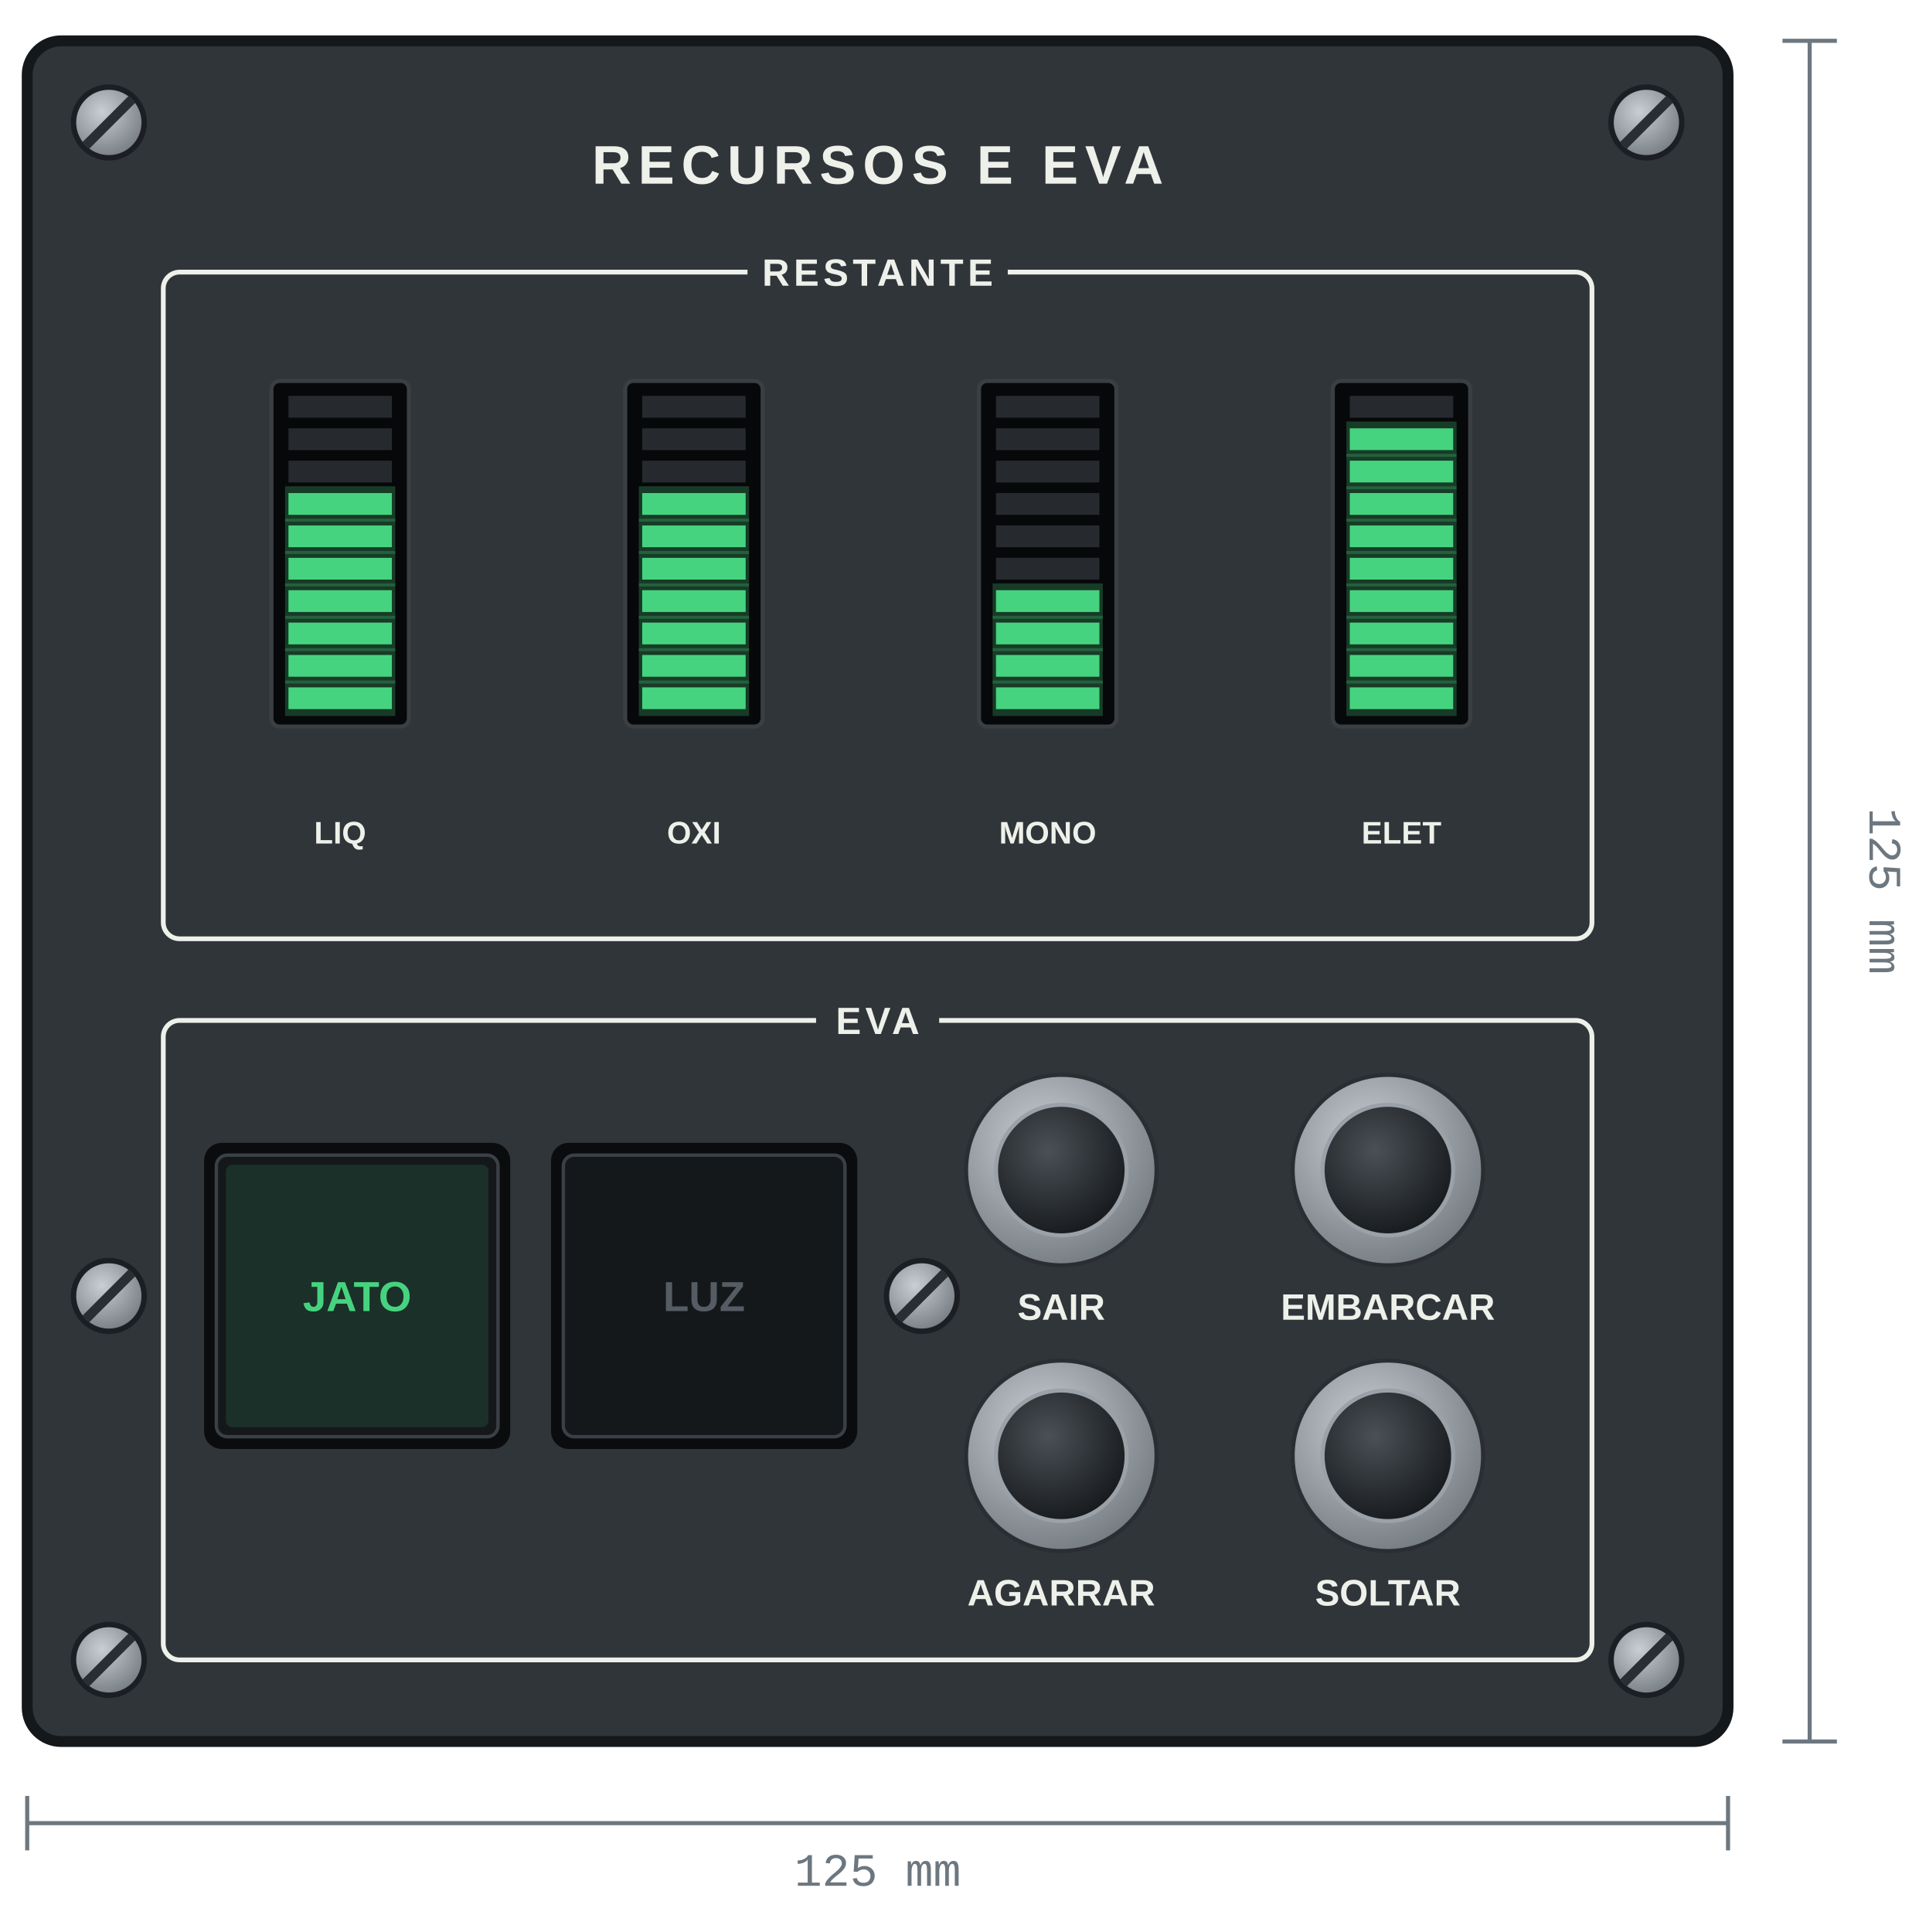
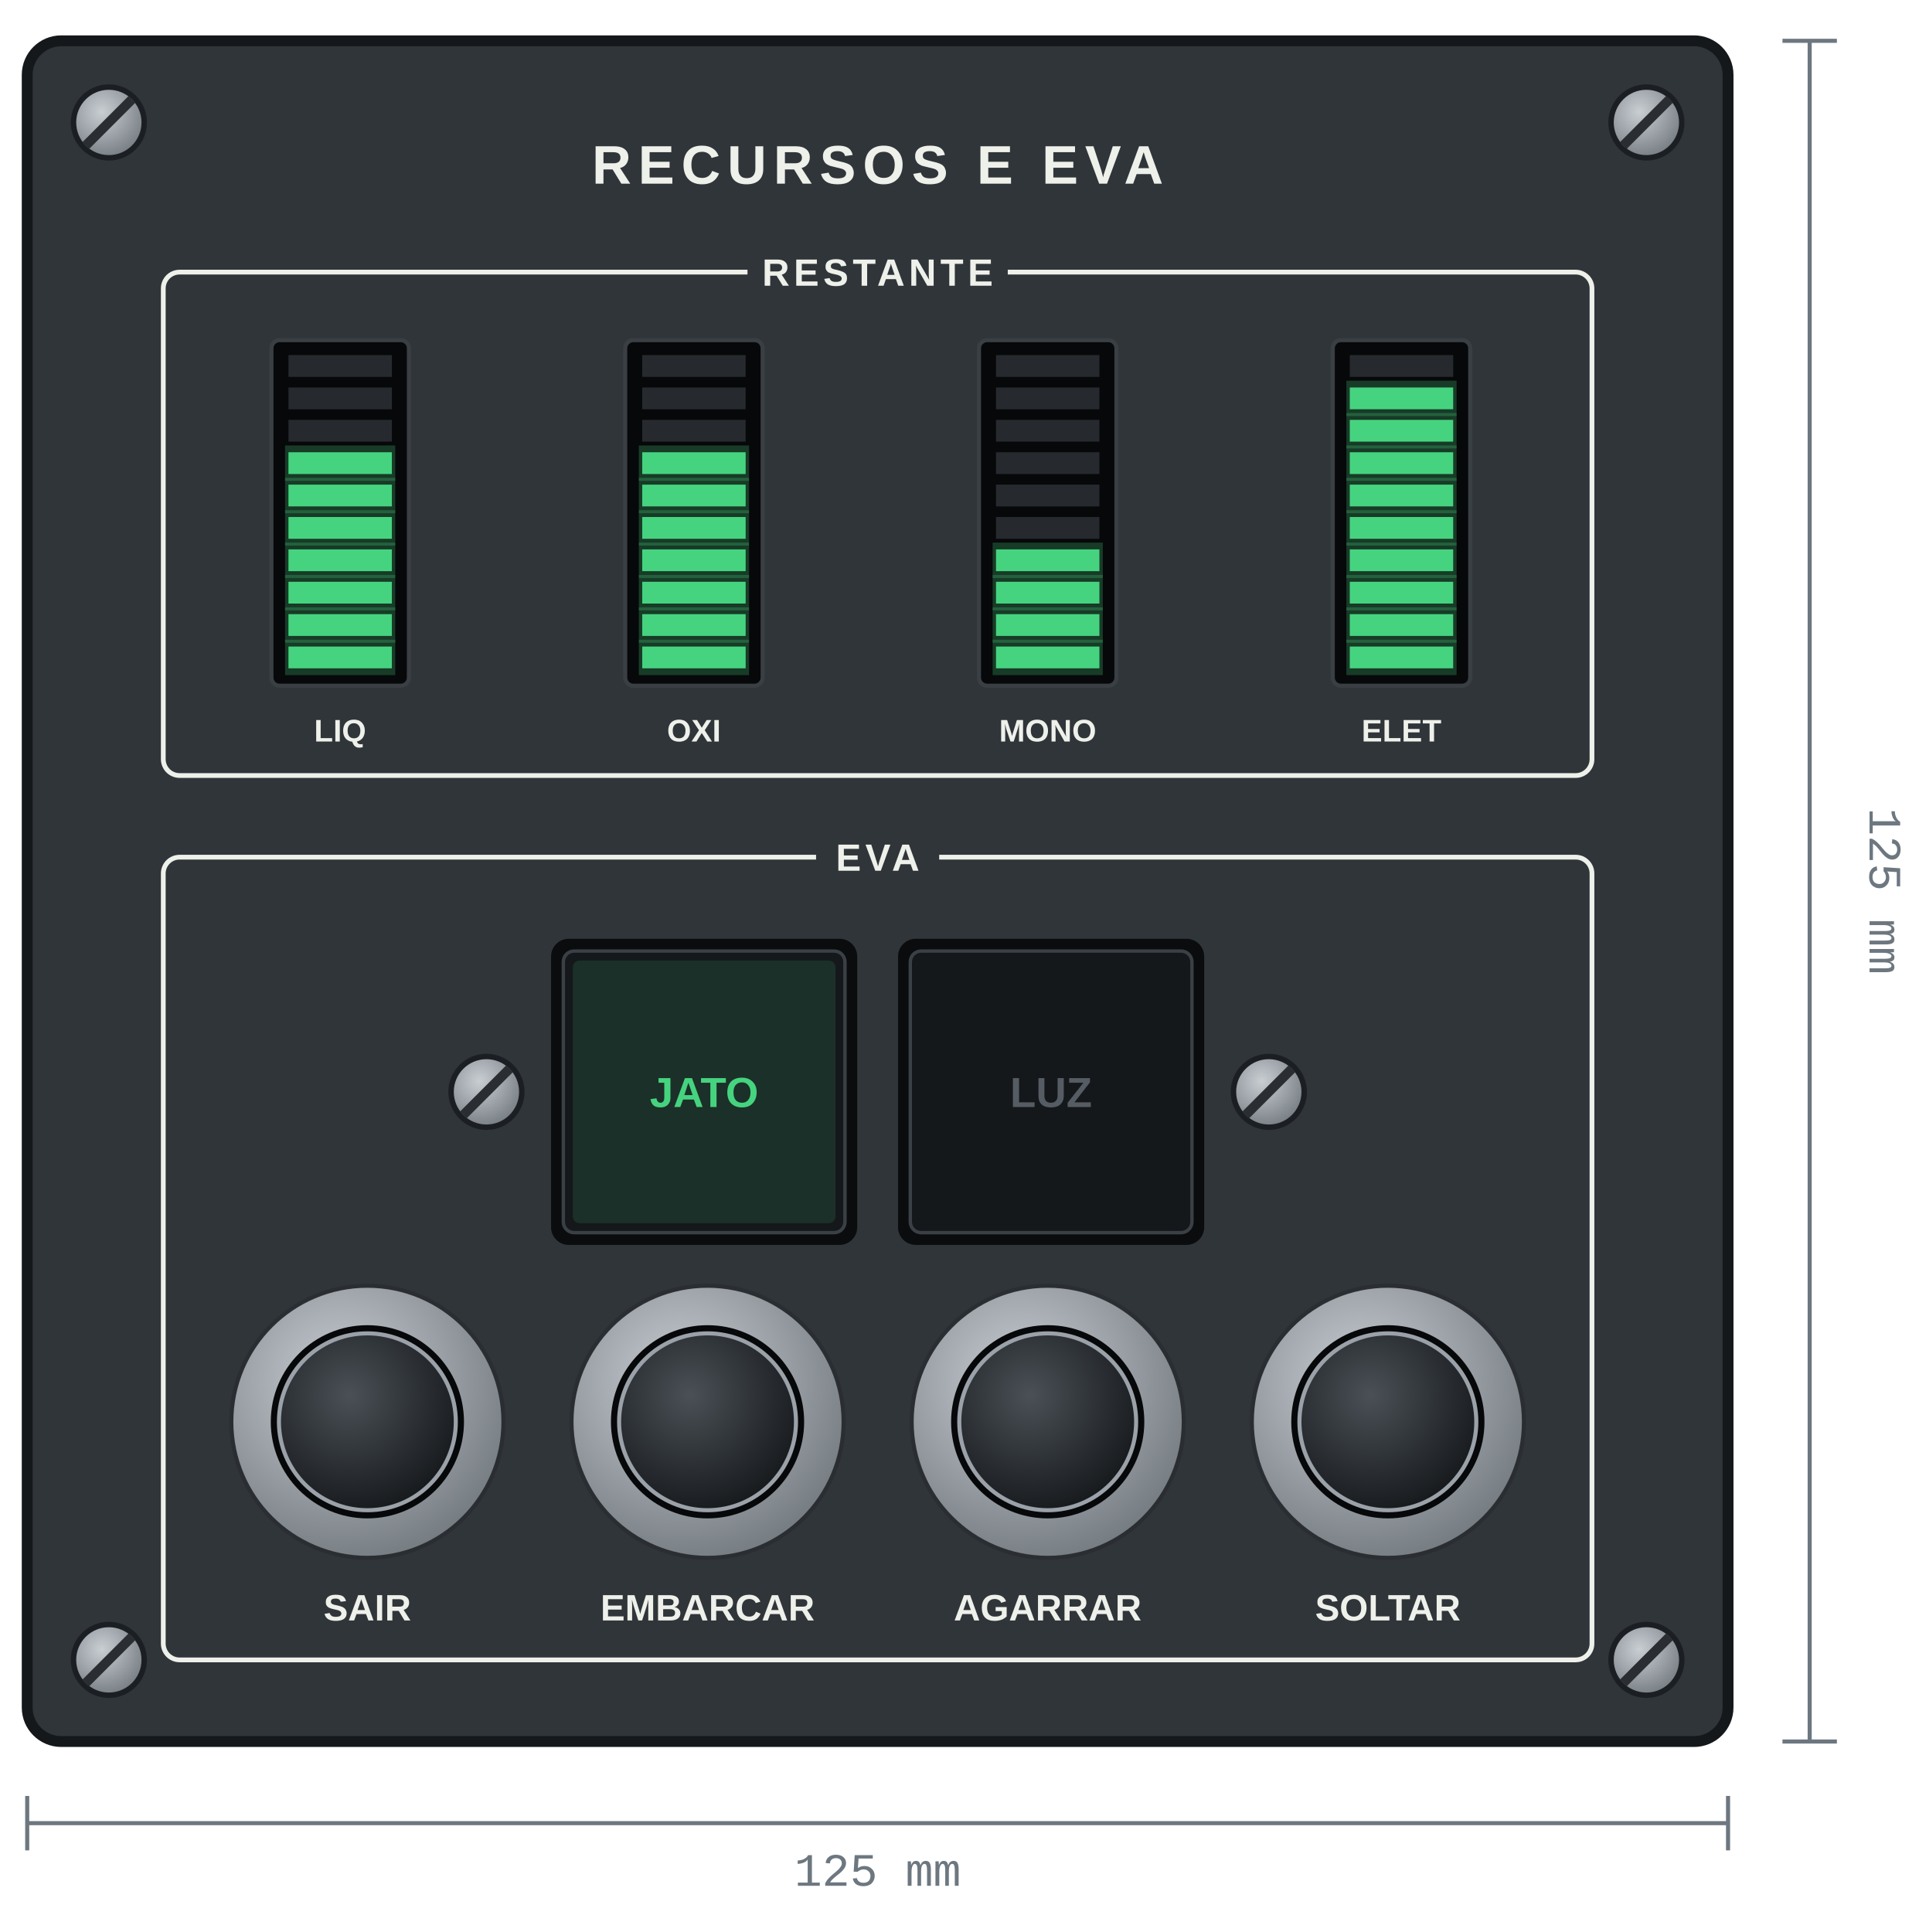
<svg xmlns="http://www.w3.org/2000/svg" viewBox="-2 -3 141 142" width="564" height="568" role="img" aria-label="Recursos e EVA, 125 por 125 mm: quatro barras de 10 LEDs e os controles do kerbal fora da nave">
  <style>.lg{font-family:"B612","Arial Narrow",Arial,sans-serif;font-weight:700}.lcdt{font-family:"B612 Mono","Courier New",monospace;font-weight:700}.dimline{stroke:#6d7780;stroke-width:.3;fill:none}.dimtext{fill:#6d7780;font-family:"B612 Mono","Courier New",monospace;font-size:3.4px}</style>
  <defs>
    <pattern id="zebra" width="6" height="6" patternUnits="userSpaceOnUse" patternTransform="rotate(45)">
      <rect width="6" height="6" fill="#1b1d1f" />
      <rect width="3" height="6" fill="#e7b416" />
    </pattern>
    <radialGradient id="knob" cx="40%" cy="35%" r="70%">
      <stop offset="0" stop-color="#4a5056" />
      <stop offset="1" stop-color="#15181b" />
    </radialGradient>
    <radialGradient id="nut" cx="40%" cy="35%" r="75%">
      <stop offset="0" stop-color="#c9ced3" />
      <stop offset="1" stop-color="#6c7379" />
    </radialGradient>
  </defs>
  <rect x="0" y="0" width="125" height="125" rx="2.5" fill="#30353a" stroke="#15181b" stroke-width=".8" />
  <circle cx="6" cy="6" r="2.6" fill="url(#nut)" stroke="#1b1f23" stroke-width=".4" />
  <line x1="4.3" y1="7.7" x2="7.7" y2="4.3" stroke="#2a2e32" stroke-width=".7" />
  <circle cx="119" cy="6" r="2.6" fill="url(#nut)" stroke="#1b1f23" stroke-width=".4" />
  <line x1="117.3" y1="7.7" x2="120.7" y2="4.3" stroke="#2a2e32" stroke-width=".7" />
  <circle cx="6" cy="119" r="2.6" fill="url(#nut)" stroke="#1b1f23" stroke-width=".4" />
  <line x1="4.3" y1="120.7" x2="7.7" y2="117.3" stroke="#2a2e32" stroke-width=".7" />
  <circle cx="119" cy="119" r="2.6" fill="url(#nut)" stroke="#1b1f23" stroke-width=".4" />
  <line x1="117.3" y1="120.7" x2="120.7" y2="117.3" stroke="#2a2e32" stroke-width=".7" />
  <text class="lg" x="62.5" y="10.5" font-size="4" text-anchor="middle" fill="#eef0ea" letter-spacing=".5">RECURSOS E EVA</text>
-   <rect x="10" y="17" width="105" height="49" rx="1.2" fill="none" stroke="#eef0ea" stroke-width=".35" />
+   <rect x="10" y="17" width="105" height="37" rx="1.2" fill="none" stroke="#eef0ea" stroke-width=".35" />
  <rect x="52.936" y="15" width="19.128" height="4" fill="#30353a" />
  <text class="lg" x="62.5" y="18" font-size="2.8" text-anchor="middle" fill="#eef0ea" letter-spacing=".3">RESTANTE</text>
-   <rect x="17.95" y="25" width="10.1" height="25.4" rx=".6" fill="#07080a" stroke="#3a3f44" stroke-width=".3" />
-   <rect x="19.2" y="26.1" width="7.6" height="1.6" fill="#262a2e" />
-   <rect x="19.2" y="28.48" width="7.6" height="1.6" fill="#262a2e" />
-   <rect x="19.2" y="30.86" width="7.6" height="1.6" fill="#262a2e" />
-   <rect x="18.95" y="32.74" width="8.1" height="2.6" fill="#46d37f" opacity=".25" />
-   <rect x="19.2" y="33.24" width="7.6" height="1.6" fill="#46d37f" />
-   <rect x="18.95" y="35.12" width="8.1" height="2.6" fill="#46d37f" opacity=".25" />
-   <rect x="19.2" y="35.62" width="7.6" height="1.6" fill="#46d37f" />
-   <rect x="18.95" y="37.5" width="8.1" height="2.6" fill="#46d37f" opacity=".25" />
-   <rect x="19.2" y="38" width="7.6" height="1.6" fill="#46d37f" />
-   <rect x="18.95" y="39.88" width="8.1" height="2.6" fill="#46d37f" opacity=".25" />
-   <rect x="19.2" y="40.38" width="7.6" height="1.6" fill="#46d37f" />
-   <rect x="18.95" y="42.26" width="8.1" height="2.6" fill="#46d37f" opacity=".25" />
-   <rect x="19.2" y="42.76" width="7.6" height="1.6" fill="#46d37f" />
-   <rect x="18.95" y="44.64" width="8.1" height="2.6" fill="#46d37f" opacity=".25" />
-   <rect x="19.2" y="45.14" width="7.6" height="1.6" fill="#46d37f" />
-   <rect x="18.95" y="47.02" width="8.1" height="2.6" fill="#46d37f" opacity=".25" />
-   <rect x="19.2" y="47.52" width="7.6" height="1.6" fill="#46d37f" />
-   <text class="lg" x="23" y="59" font-size="2.3" text-anchor="middle" fill="#eef0ea">LIQ</text>
-   <rect x="43.95" y="25" width="10.1" height="25.4" rx=".6" fill="#07080a" stroke="#3a3f44" stroke-width=".3" />
-   <rect x="45.2" y="26.1" width="7.6" height="1.6" fill="#262a2e" />
-   <rect x="45.2" y="28.48" width="7.6" height="1.6" fill="#262a2e" />
-   <rect x="45.2" y="30.86" width="7.6" height="1.6" fill="#262a2e" />
-   <rect x="44.95" y="32.74" width="8.1" height="2.6" fill="#46d37f" opacity=".25" />
-   <rect x="45.2" y="33.24" width="7.6" height="1.6" fill="#46d37f" />
-   <rect x="44.95" y="35.12" width="8.1" height="2.6" fill="#46d37f" opacity=".25" />
-   <rect x="45.2" y="35.62" width="7.6" height="1.6" fill="#46d37f" />
-   <rect x="44.95" y="37.5" width="8.1" height="2.6" fill="#46d37f" opacity=".25" />
-   <rect x="45.2" y="38" width="7.6" height="1.6" fill="#46d37f" />
-   <rect x="44.95" y="39.88" width="8.1" height="2.6" fill="#46d37f" opacity=".25" />
-   <rect x="45.2" y="40.38" width="7.6" height="1.6" fill="#46d37f" />
-   <rect x="44.95" y="42.26" width="8.1" height="2.6" fill="#46d37f" opacity=".25" />
-   <rect x="45.2" y="42.76" width="7.6" height="1.6" fill="#46d37f" />
-   <rect x="44.95" y="44.64" width="8.1" height="2.6" fill="#46d37f" opacity=".25" />
-   <rect x="45.2" y="45.14" width="7.6" height="1.6" fill="#46d37f" />
-   <rect x="44.95" y="47.02" width="8.1" height="2.6" fill="#46d37f" opacity=".25" />
-   <rect x="45.2" y="47.52" width="7.6" height="1.6" fill="#46d37f" />
-   <text class="lg" x="49" y="59" font-size="2.3" text-anchor="middle" fill="#eef0ea">OXI</text>
-   <rect x="69.95" y="25" width="10.1" height="25.4" rx=".6" fill="#07080a" stroke="#3a3f44" stroke-width=".3" />
-   <rect x="71.2" y="26.1" width="7.6" height="1.6" fill="#262a2e" />
-   <rect x="71.2" y="28.48" width="7.6" height="1.6" fill="#262a2e" />
-   <rect x="71.2" y="30.86" width="7.6" height="1.6" fill="#262a2e" />
-   <rect x="71.2" y="33.24" width="7.6" height="1.6" fill="#262a2e" />
-   <rect x="71.2" y="35.62" width="7.6" height="1.6" fill="#262a2e" />
-   <rect x="71.2" y="38" width="7.6" height="1.6" fill="#262a2e" />
-   <rect x="70.95" y="39.88" width="8.1" height="2.6" fill="#46d37f" opacity=".25" />
-   <rect x="71.2" y="40.38" width="7.6" height="1.6" fill="#46d37f" />
-   <rect x="70.95" y="42.26" width="8.1" height="2.6" fill="#46d37f" opacity=".25" />
-   <rect x="71.2" y="42.76" width="7.6" height="1.6" fill="#46d37f" />
-   <rect x="70.95" y="44.64" width="8.1" height="2.6" fill="#46d37f" opacity=".25" />
-   <rect x="71.2" y="45.14" width="7.6" height="1.6" fill="#46d37f" />
-   <rect x="70.95" y="47.02" width="8.1" height="2.6" fill="#46d37f" opacity=".25" />
-   <rect x="71.2" y="47.52" width="7.6" height="1.6" fill="#46d37f" />
-   <text class="lg" x="75" y="59" font-size="2.3" text-anchor="middle" fill="#eef0ea">MONO</text>
-   <rect x="95.95" y="25" width="10.1" height="25.4" rx=".6" fill="#07080a" stroke="#3a3f44" stroke-width=".3" />
-   <rect x="97.2" y="26.1" width="7.6" height="1.6" fill="#262a2e" />
-   <rect x="96.95" y="27.98" width="8.1" height="2.6" fill="#46d37f" opacity=".25" />
-   <rect x="97.2" y="28.48" width="7.6" height="1.6" fill="#46d37f" />
-   <rect x="96.95" y="30.36" width="8.1" height="2.6" fill="#46d37f" opacity=".25" />
-   <rect x="97.2" y="30.86" width="7.6" height="1.6" fill="#46d37f" />
-   <rect x="96.95" y="32.74" width="8.1" height="2.6" fill="#46d37f" opacity=".25" />
-   <rect x="97.2" y="33.24" width="7.6" height="1.6" fill="#46d37f" />
-   <rect x="96.95" y="35.12" width="8.1" height="2.6" fill="#46d37f" opacity=".25" />
-   <rect x="97.2" y="35.62" width="7.6" height="1.6" fill="#46d37f" />
-   <rect x="96.95" y="37.5" width="8.1" height="2.6" fill="#46d37f" opacity=".25" />
-   <rect x="97.2" y="38" width="7.6" height="1.6" fill="#46d37f" />
-   <rect x="96.95" y="39.88" width="8.1" height="2.6" fill="#46d37f" opacity=".25" />
-   <rect x="97.2" y="40.38" width="7.6" height="1.6" fill="#46d37f" />
-   <rect x="96.95" y="42.26" width="8.1" height="2.6" fill="#46d37f" opacity=".25" />
-   <rect x="97.2" y="42.76" width="7.6" height="1.6" fill="#46d37f" />
-   <rect x="96.95" y="44.64" width="8.1" height="2.6" fill="#46d37f" opacity=".25" />
-   <rect x="97.2" y="45.14" width="7.6" height="1.6" fill="#46d37f" />
-   <rect x="96.95" y="47.02" width="8.1" height="2.6" fill="#46d37f" opacity=".25" />
-   <rect x="97.2" y="47.52" width="7.6" height="1.6" fill="#46d37f" />
-   <text class="lg" x="101" y="59" font-size="2.3" text-anchor="middle" fill="#eef0ea">ELET</text>
-   <rect x="10" y="72" width="105" height="47" rx="1.2" fill="none" stroke="#eef0ea" stroke-width=".35" />
-   <rect x="57.976" y="70" width="9.048" height="4" fill="#30353a" />
-   <text class="lg" x="62.5" y="73" font-size="2.8" text-anchor="middle" fill="#eef0ea" letter-spacing=".3">EVA</text>
-   <rect x="13" y="81" width="22.5" height="22.5" rx="1.3" fill="#0a0c0d" />
-   <rect x="13.9" y="81.9" width="20.7" height="20.7" rx=".8" fill="#15181b" stroke="#3a4046" stroke-width=".25" />
-   <rect x="14.6" y="82.6" width="19.3" height="19.3" rx=".5" fill="#46d37f" opacity=".13" />
-   <text class="lg" x="24.25" y="93.366" font-size="3.1" text-anchor="middle" fill="#46d37f">JATO</text>
-   <rect x="38.5" y="81" width="22.5" height="22.5" rx="1.3" fill="#0a0c0d" />
-   <rect x="39.4" y="81.9" width="20.7" height="20.7" rx=".8" fill="#15181b" stroke="#3a4046" stroke-width=".25" />
-   <text class="lg" x="49.75" y="93.366" font-size="3.1" text-anchor="middle" fill="#555c63">LUZ</text>
-   <circle cx="76" cy="83" r="7" fill="url(#nut)" stroke="#2a2e32" stroke-width=".3" />
-   <circle cx="76" cy="83" r="4.8" fill="url(#knob)" stroke="#9aa1a8" stroke-width=".3" />
-   <text class="lg" x="76" y="94" font-size="2.7" text-anchor="middle" fill="#eef0ea">SAIR</text>
-   <circle cx="100" cy="83" r="7" fill="url(#nut)" stroke="#2a2e32" stroke-width=".3" />
-   <circle cx="100" cy="83" r="4.8" fill="url(#knob)" stroke="#9aa1a8" stroke-width=".3" />
-   <text class="lg" x="100" y="94" font-size="2.7" text-anchor="middle" fill="#eef0ea">EMBARCAR</text>
-   <circle cx="76" cy="104" r="7" fill="url(#nut)" stroke="#2a2e32" stroke-width=".3" />
-   <circle cx="76" cy="104" r="4.8" fill="url(#knob)" stroke="#9aa1a8" stroke-width=".3" />
-   <text class="lg" x="76" y="115" font-size="2.7" text-anchor="middle" fill="#eef0ea">AGARRAR</text>
-   <circle cx="100" cy="104" r="7" fill="url(#nut)" stroke="#2a2e32" stroke-width=".3" />
-   <circle cx="100" cy="104" r="4.8" fill="url(#knob)" stroke="#9aa1a8" stroke-width=".3" />
-   <text class="lg" x="100" y="115" font-size="2.7" text-anchor="middle" fill="#eef0ea">SOLTAR</text>
-   <circle cx="6" cy="92.25" r="2.6" fill="url(#nut)" stroke="#1b1f23" stroke-width=".4" />
-   <line x1="4.3" y1="93.95" x2="7.7" y2="90.55" stroke="#2a2e32" stroke-width=".7" />
-   <circle cx="65.75" cy="92.25" r="2.6" fill="url(#nut)" stroke="#1b1f23" stroke-width=".4" />
-   <line x1="64.05" y1="93.95" x2="67.45" y2="90.55" stroke="#2a2e32" stroke-width=".7" />
+   <rect x="17.95" y="22" width="10.1" height="25.4" rx=".6" fill="#07080a" stroke="#3a3f44" stroke-width=".3" />
+   <rect x="19.2" y="23.1" width="7.6" height="1.6" fill="#262a2e" />
+   <rect x="19.2" y="25.48" width="7.6" height="1.6" fill="#262a2e" />
+   <rect x="19.2" y="27.86" width="7.6" height="1.6" fill="#262a2e" />
+   <rect x="18.95" y="29.74" width="8.1" height="2.6" fill="#46d37f" opacity=".25" />
+   <rect x="19.2" y="30.24" width="7.6" height="1.6" fill="#46d37f" />
+   <rect x="18.95" y="32.12" width="8.1" height="2.6" fill="#46d37f" opacity=".25" />
+   <rect x="19.2" y="32.62" width="7.6" height="1.6" fill="#46d37f" />
+   <rect x="18.95" y="34.5" width="8.1" height="2.6" fill="#46d37f" opacity=".25" />
+   <rect x="19.2" y="35" width="7.6" height="1.6" fill="#46d37f" />
+   <rect x="18.95" y="36.88" width="8.1" height="2.6" fill="#46d37f" opacity=".25" />
+   <rect x="19.2" y="37.38" width="7.6" height="1.6" fill="#46d37f" />
+   <rect x="18.95" y="39.26" width="8.1" height="2.6" fill="#46d37f" opacity=".25" />
+   <rect x="19.2" y="39.76" width="7.6" height="1.6" fill="#46d37f" />
+   <rect x="18.95" y="41.64" width="8.1" height="2.6" fill="#46d37f" opacity=".25" />
+   <rect x="19.2" y="42.14" width="7.6" height="1.6" fill="#46d37f" />
+   <rect x="18.95" y="44.02" width="8.1" height="2.6" fill="#46d37f" opacity=".25" />
+   <rect x="19.2" y="44.52" width="7.6" height="1.6" fill="#46d37f" />
+   <text class="lg" x="23" y="51.5" font-size="2.3" text-anchor="middle" fill="#eef0ea">LIQ</text>
+   <rect x="43.95" y="22" width="10.1" height="25.4" rx=".6" fill="#07080a" stroke="#3a3f44" stroke-width=".3" />
+   <rect x="45.2" y="23.1" width="7.6" height="1.6" fill="#262a2e" />
+   <rect x="45.2" y="25.48" width="7.6" height="1.6" fill="#262a2e" />
+   <rect x="45.2" y="27.86" width="7.6" height="1.6" fill="#262a2e" />
+   <rect x="44.95" y="29.74" width="8.1" height="2.6" fill="#46d37f" opacity=".25" />
+   <rect x="45.2" y="30.24" width="7.6" height="1.6" fill="#46d37f" />
+   <rect x="44.95" y="32.12" width="8.1" height="2.6" fill="#46d37f" opacity=".25" />
+   <rect x="45.2" y="32.62" width="7.6" height="1.6" fill="#46d37f" />
+   <rect x="44.95" y="34.5" width="8.1" height="2.6" fill="#46d37f" opacity=".25" />
+   <rect x="45.2" y="35" width="7.6" height="1.6" fill="#46d37f" />
+   <rect x="44.95" y="36.88" width="8.1" height="2.6" fill="#46d37f" opacity=".25" />
+   <rect x="45.2" y="37.38" width="7.6" height="1.6" fill="#46d37f" />
+   <rect x="44.95" y="39.26" width="8.1" height="2.6" fill="#46d37f" opacity=".25" />
+   <rect x="45.2" y="39.76" width="7.6" height="1.6" fill="#46d37f" />
+   <rect x="44.95" y="41.64" width="8.1" height="2.6" fill="#46d37f" opacity=".25" />
+   <rect x="45.2" y="42.14" width="7.6" height="1.6" fill="#46d37f" />
+   <rect x="44.95" y="44.02" width="8.1" height="2.6" fill="#46d37f" opacity=".25" />
+   <rect x="45.2" y="44.52" width="7.6" height="1.6" fill="#46d37f" />
+   <text class="lg" x="49" y="51.5" font-size="2.3" text-anchor="middle" fill="#eef0ea">OXI</text>
+   <rect x="69.95" y="22" width="10.1" height="25.4" rx=".6" fill="#07080a" stroke="#3a3f44" stroke-width=".3" />
+   <rect x="71.2" y="23.1" width="7.6" height="1.6" fill="#262a2e" />
+   <rect x="71.2" y="25.48" width="7.6" height="1.6" fill="#262a2e" />
+   <rect x="71.2" y="27.86" width="7.6" height="1.6" fill="#262a2e" />
+   <rect x="71.2" y="30.24" width="7.6" height="1.6" fill="#262a2e" />
+   <rect x="71.2" y="32.62" width="7.6" height="1.6" fill="#262a2e" />
+   <rect x="71.2" y="35" width="7.6" height="1.6" fill="#262a2e" />
+   <rect x="70.95" y="36.88" width="8.1" height="2.6" fill="#46d37f" opacity=".25" />
+   <rect x="71.2" y="37.38" width="7.6" height="1.6" fill="#46d37f" />
+   <rect x="70.95" y="39.26" width="8.1" height="2.6" fill="#46d37f" opacity=".25" />
+   <rect x="71.2" y="39.76" width="7.6" height="1.6" fill="#46d37f" />
+   <rect x="70.95" y="41.64" width="8.1" height="2.6" fill="#46d37f" opacity=".25" />
+   <rect x="71.2" y="42.14" width="7.6" height="1.6" fill="#46d37f" />
+   <rect x="70.95" y="44.02" width="8.1" height="2.6" fill="#46d37f" opacity=".25" />
+   <rect x="71.2" y="44.52" width="7.6" height="1.6" fill="#46d37f" />
+   <text class="lg" x="75" y="51.5" font-size="2.3" text-anchor="middle" fill="#eef0ea">MONO</text>
+   <rect x="95.95" y="22" width="10.1" height="25.4" rx=".6" fill="#07080a" stroke="#3a3f44" stroke-width=".3" />
+   <rect x="97.2" y="23.1" width="7.6" height="1.6" fill="#262a2e" />
+   <rect x="96.95" y="24.98" width="8.1" height="2.6" fill="#46d37f" opacity=".25" />
+   <rect x="97.2" y="25.48" width="7.6" height="1.6" fill="#46d37f" />
+   <rect x="96.95" y="27.36" width="8.1" height="2.6" fill="#46d37f" opacity=".25" />
+   <rect x="97.2" y="27.86" width="7.6" height="1.6" fill="#46d37f" />
+   <rect x="96.95" y="29.74" width="8.1" height="2.6" fill="#46d37f" opacity=".25" />
+   <rect x="97.2" y="30.24" width="7.6" height="1.6" fill="#46d37f" />
+   <rect x="96.95" y="32.12" width="8.1" height="2.6" fill="#46d37f" opacity=".25" />
+   <rect x="97.2" y="32.62" width="7.6" height="1.6" fill="#46d37f" />
+   <rect x="96.95" y="34.5" width="8.1" height="2.6" fill="#46d37f" opacity=".25" />
+   <rect x="97.2" y="35" width="7.6" height="1.6" fill="#46d37f" />
+   <rect x="96.95" y="36.88" width="8.1" height="2.6" fill="#46d37f" opacity=".25" />
+   <rect x="97.2" y="37.38" width="7.6" height="1.6" fill="#46d37f" />
+   <rect x="96.95" y="39.26" width="8.1" height="2.6" fill="#46d37f" opacity=".25" />
+   <rect x="97.2" y="39.76" width="7.6" height="1.6" fill="#46d37f" />
+   <rect x="96.95" y="41.64" width="8.1" height="2.6" fill="#46d37f" opacity=".25" />
+   <rect x="97.2" y="42.14" width="7.6" height="1.6" fill="#46d37f" />
+   <rect x="96.95" y="44.02" width="8.1" height="2.6" fill="#46d37f" opacity=".25" />
+   <rect x="97.2" y="44.52" width="7.6" height="1.6" fill="#46d37f" />
+   <text class="lg" x="101" y="51.5" font-size="2.3" text-anchor="middle" fill="#eef0ea">ELET</text>
+   <rect x="10" y="60" width="105" height="59" rx="1.2" fill="none" stroke="#eef0ea" stroke-width=".35" />
+   <rect x="57.976" y="58" width="9.048" height="4" fill="#30353a" />
+   <text class="lg" x="62.5" y="61" font-size="2.8" text-anchor="middle" fill="#eef0ea" letter-spacing=".3">EVA</text>
+   <rect x="38.5" y="66" width="22.5" height="22.5" rx="1.3" fill="#0a0c0d" />
+   <rect x="39.4" y="66.9" width="20.7" height="20.7" rx=".8" fill="#15181b" stroke="#3a4046" stroke-width=".25" />
+   <rect x="40.1" y="67.6" width="19.3" height="19.3" rx=".5" fill="#46d37f" opacity=".13" />
+   <text class="lg" x="49.75" y="78.366" font-size="3.1" text-anchor="middle" fill="#46d37f">JATO</text>
+   <rect x="64" y="66" width="22.5" height="22.5" rx="1.3" fill="#0a0c0d" />
+   <rect x="64.9" y="66.9" width="20.7" height="20.7" rx=".8" fill="#15181b" stroke="#3a4046" stroke-width=".25" />
+   <text class="lg" x="75.25" y="78.366" font-size="3.1" text-anchor="middle" fill="#555c63">LUZ</text>
+   <circle cx="25" cy="101.5" r="10" fill="url(#nut)" stroke="#2a2e32" stroke-width=".3" />
+   <circle cx="25" cy="101.5" r="7.1" fill="#07080a" />
+   <circle cx="25" cy="101.5" r="6.5" fill="url(#knob)" stroke="#9aa1a8" stroke-width=".3" />
+   <text class="lg" x="25" y="116.1" font-size="2.7" text-anchor="middle" fill="#eef0ea">SAIR</text>
+   <circle cx="50" cy="101.5" r="10" fill="url(#nut)" stroke="#2a2e32" stroke-width=".3" />
+   <circle cx="50" cy="101.5" r="7.1" fill="#07080a" />
+   <circle cx="50" cy="101.5" r="6.5" fill="url(#knob)" stroke="#9aa1a8" stroke-width=".3" />
+   <text class="lg" x="50" y="116.1" font-size="2.7" text-anchor="middle" fill="#eef0ea">EMBARCAR</text>
+   <circle cx="75" cy="101.5" r="10" fill="url(#nut)" stroke="#2a2e32" stroke-width=".3" />
+   <circle cx="75" cy="101.5" r="7.1" fill="#07080a" />
+   <circle cx="75" cy="101.5" r="6.5" fill="url(#knob)" stroke="#9aa1a8" stroke-width=".3" />
+   <text class="lg" x="75" y="116.1" font-size="2.7" text-anchor="middle" fill="#eef0ea">AGARRAR</text>
+   <circle cx="100" cy="101.5" r="10" fill="url(#nut)" stroke="#2a2e32" stroke-width=".3" />
+   <circle cx="100" cy="101.5" r="7.1" fill="#07080a" />
+   <circle cx="100" cy="101.5" r="6.5" fill="url(#knob)" stroke="#9aa1a8" stroke-width=".3" />
+   <text class="lg" x="100" y="116.1" font-size="2.7" text-anchor="middle" fill="#eef0ea">SOLTAR</text>
+   <circle cx="33.75" cy="77.25" r="2.6" fill="url(#nut)" stroke="#1b1f23" stroke-width=".4" />
+   <line x1="32.05" y1="78.95" x2="35.45" y2="75.55" stroke="#2a2e32" stroke-width=".7" />
+   <circle cx="91.25" cy="77.25" r="2.6" fill="url(#nut)" stroke="#1b1f23" stroke-width=".4" />
+   <line x1="89.55" y1="78.95" x2="92.95" y2="75.55" stroke="#2a2e32" stroke-width=".7" />
  <line class="dimline" x1="0" y1="131" x2="125" y2="131" />
  <line class="dimline" x1="0" y1="129" x2="0" y2="133" />
  <line class="dimline" x1="125" y1="129" x2="125" y2="133" />
  <text class="dimtext" x="62.5" y="135.6" text-anchor="middle">125 mm</text>
  <line class="dimline" x1="131" y1="0" x2="131" y2="125" />
  <line class="dimline" x1="129" y1="0" x2="133" y2="0" />
  <line class="dimline" x1="129" y1="125" x2="133" y2="125" />
  <text class="dimtext" transform="translate(135.4 62.5) rotate(90)" text-anchor="middle">125 mm</text>
</svg>
